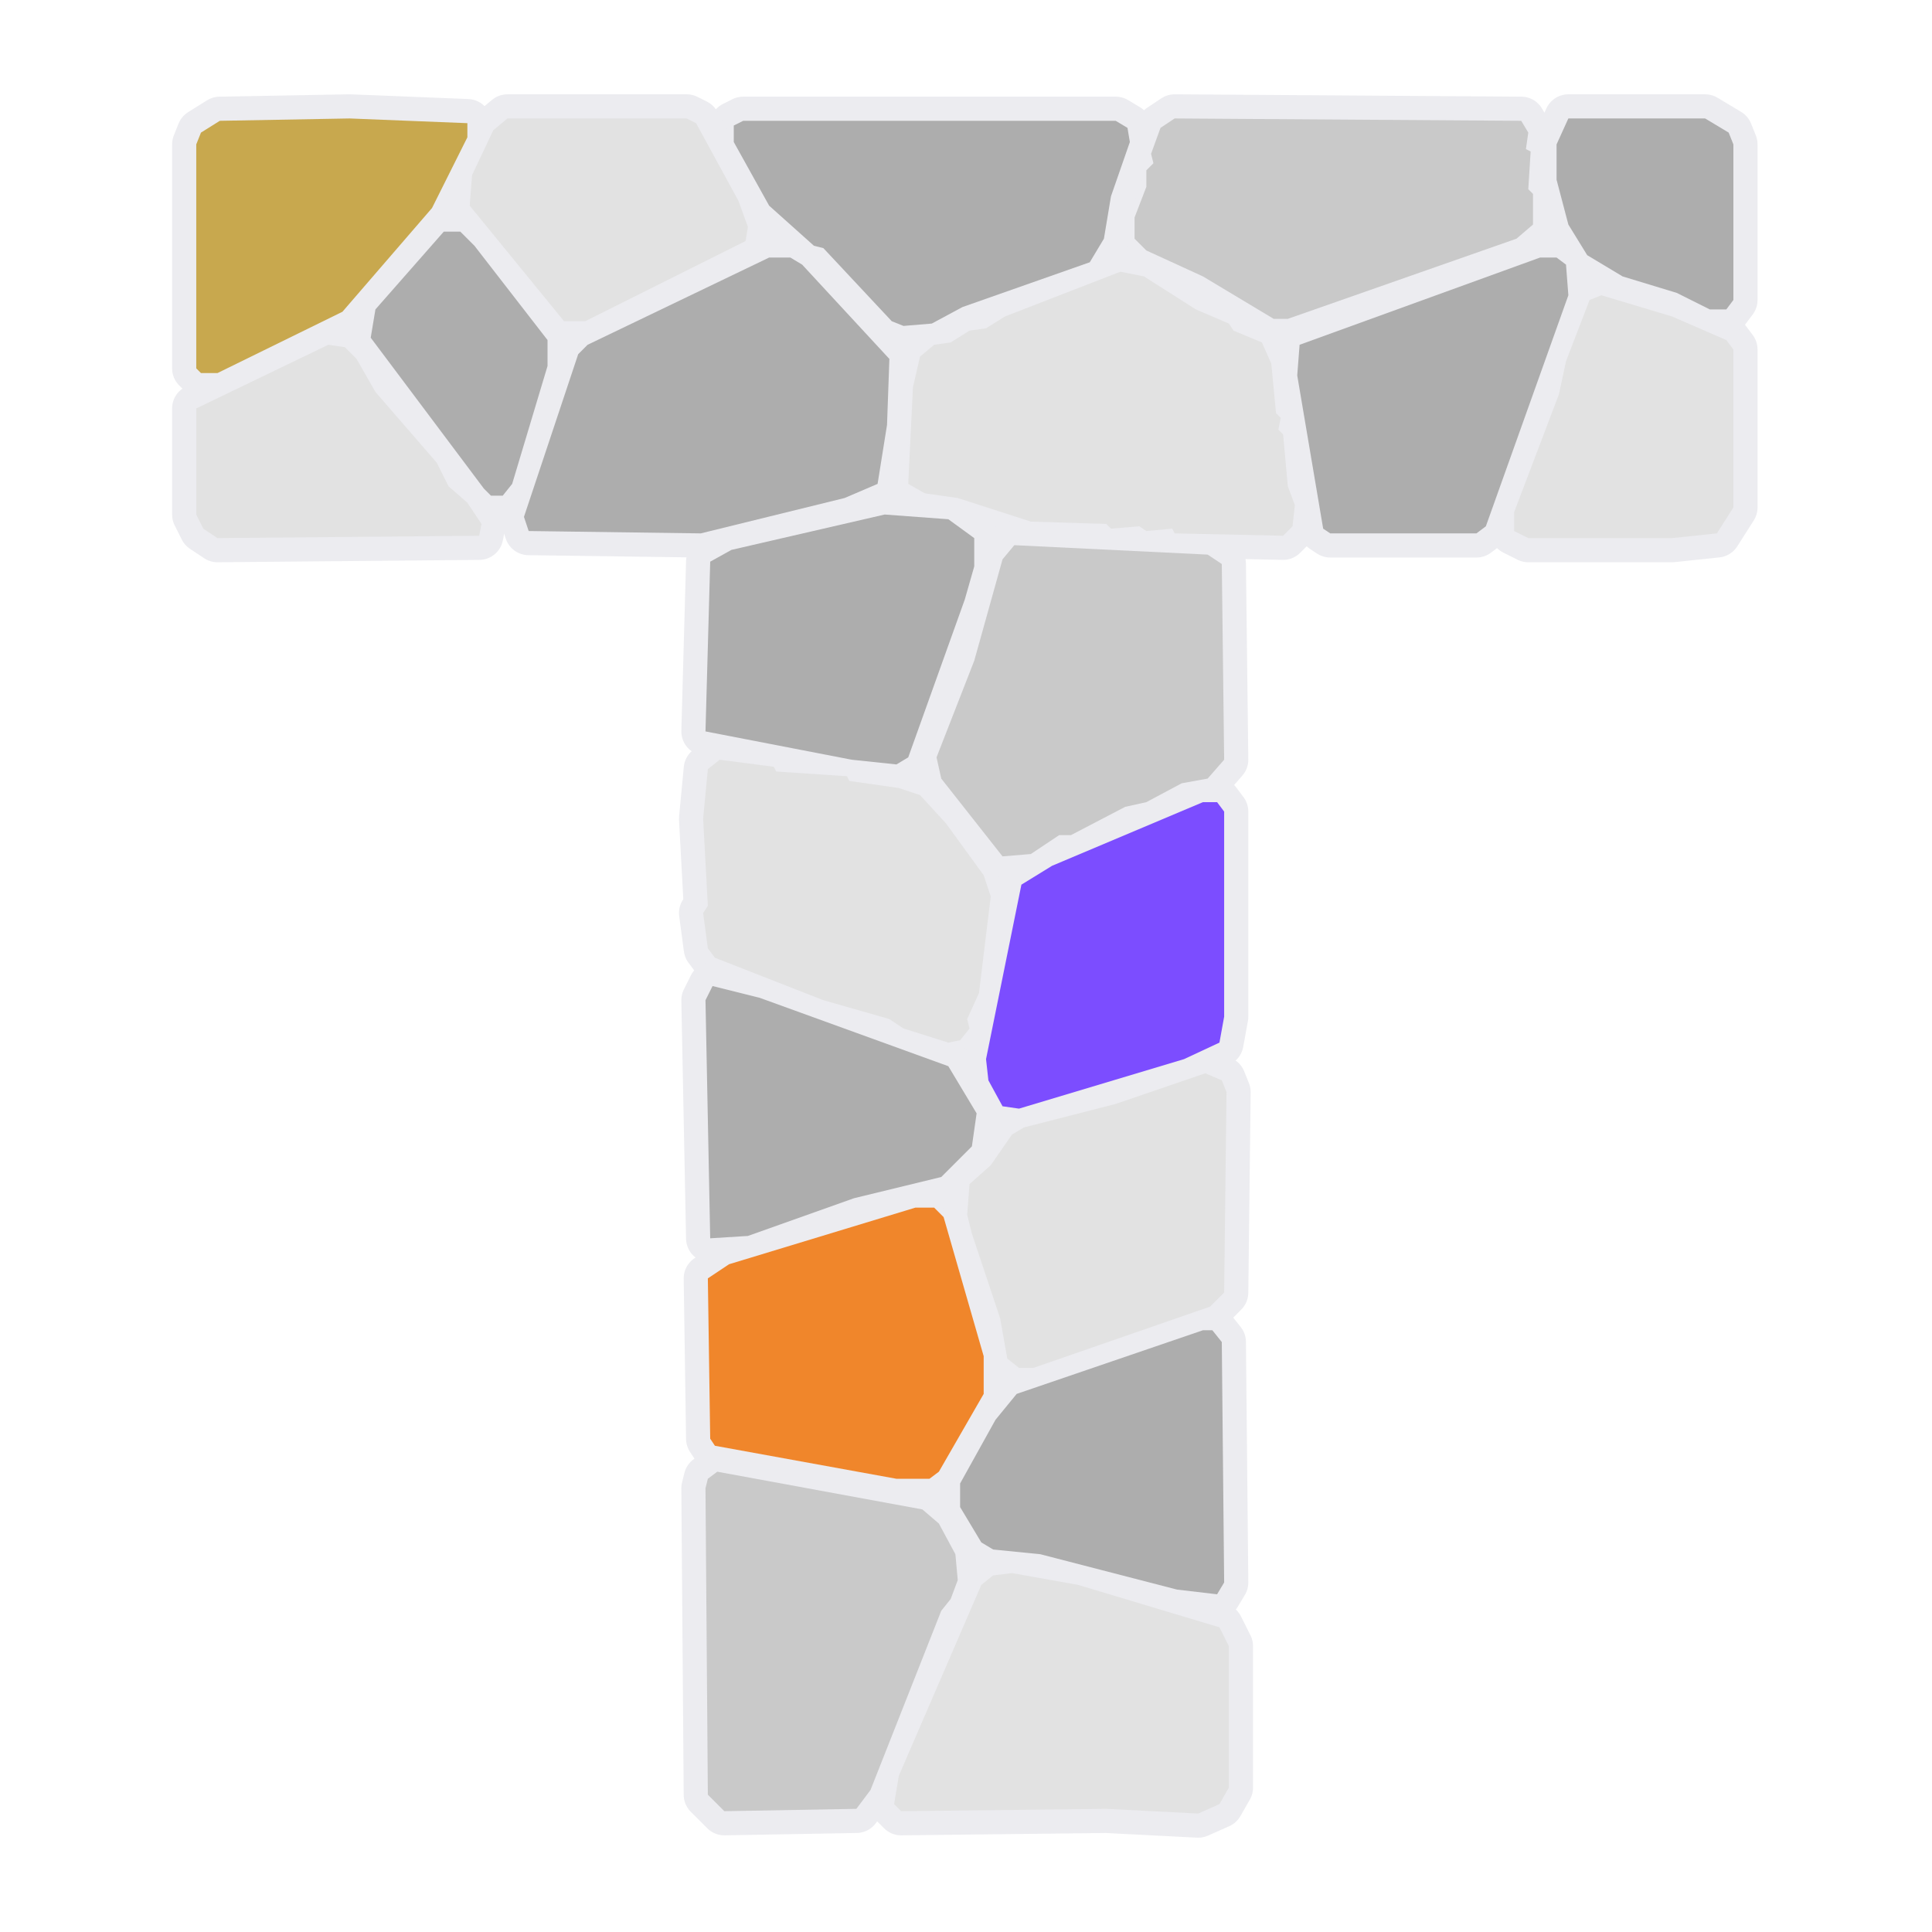
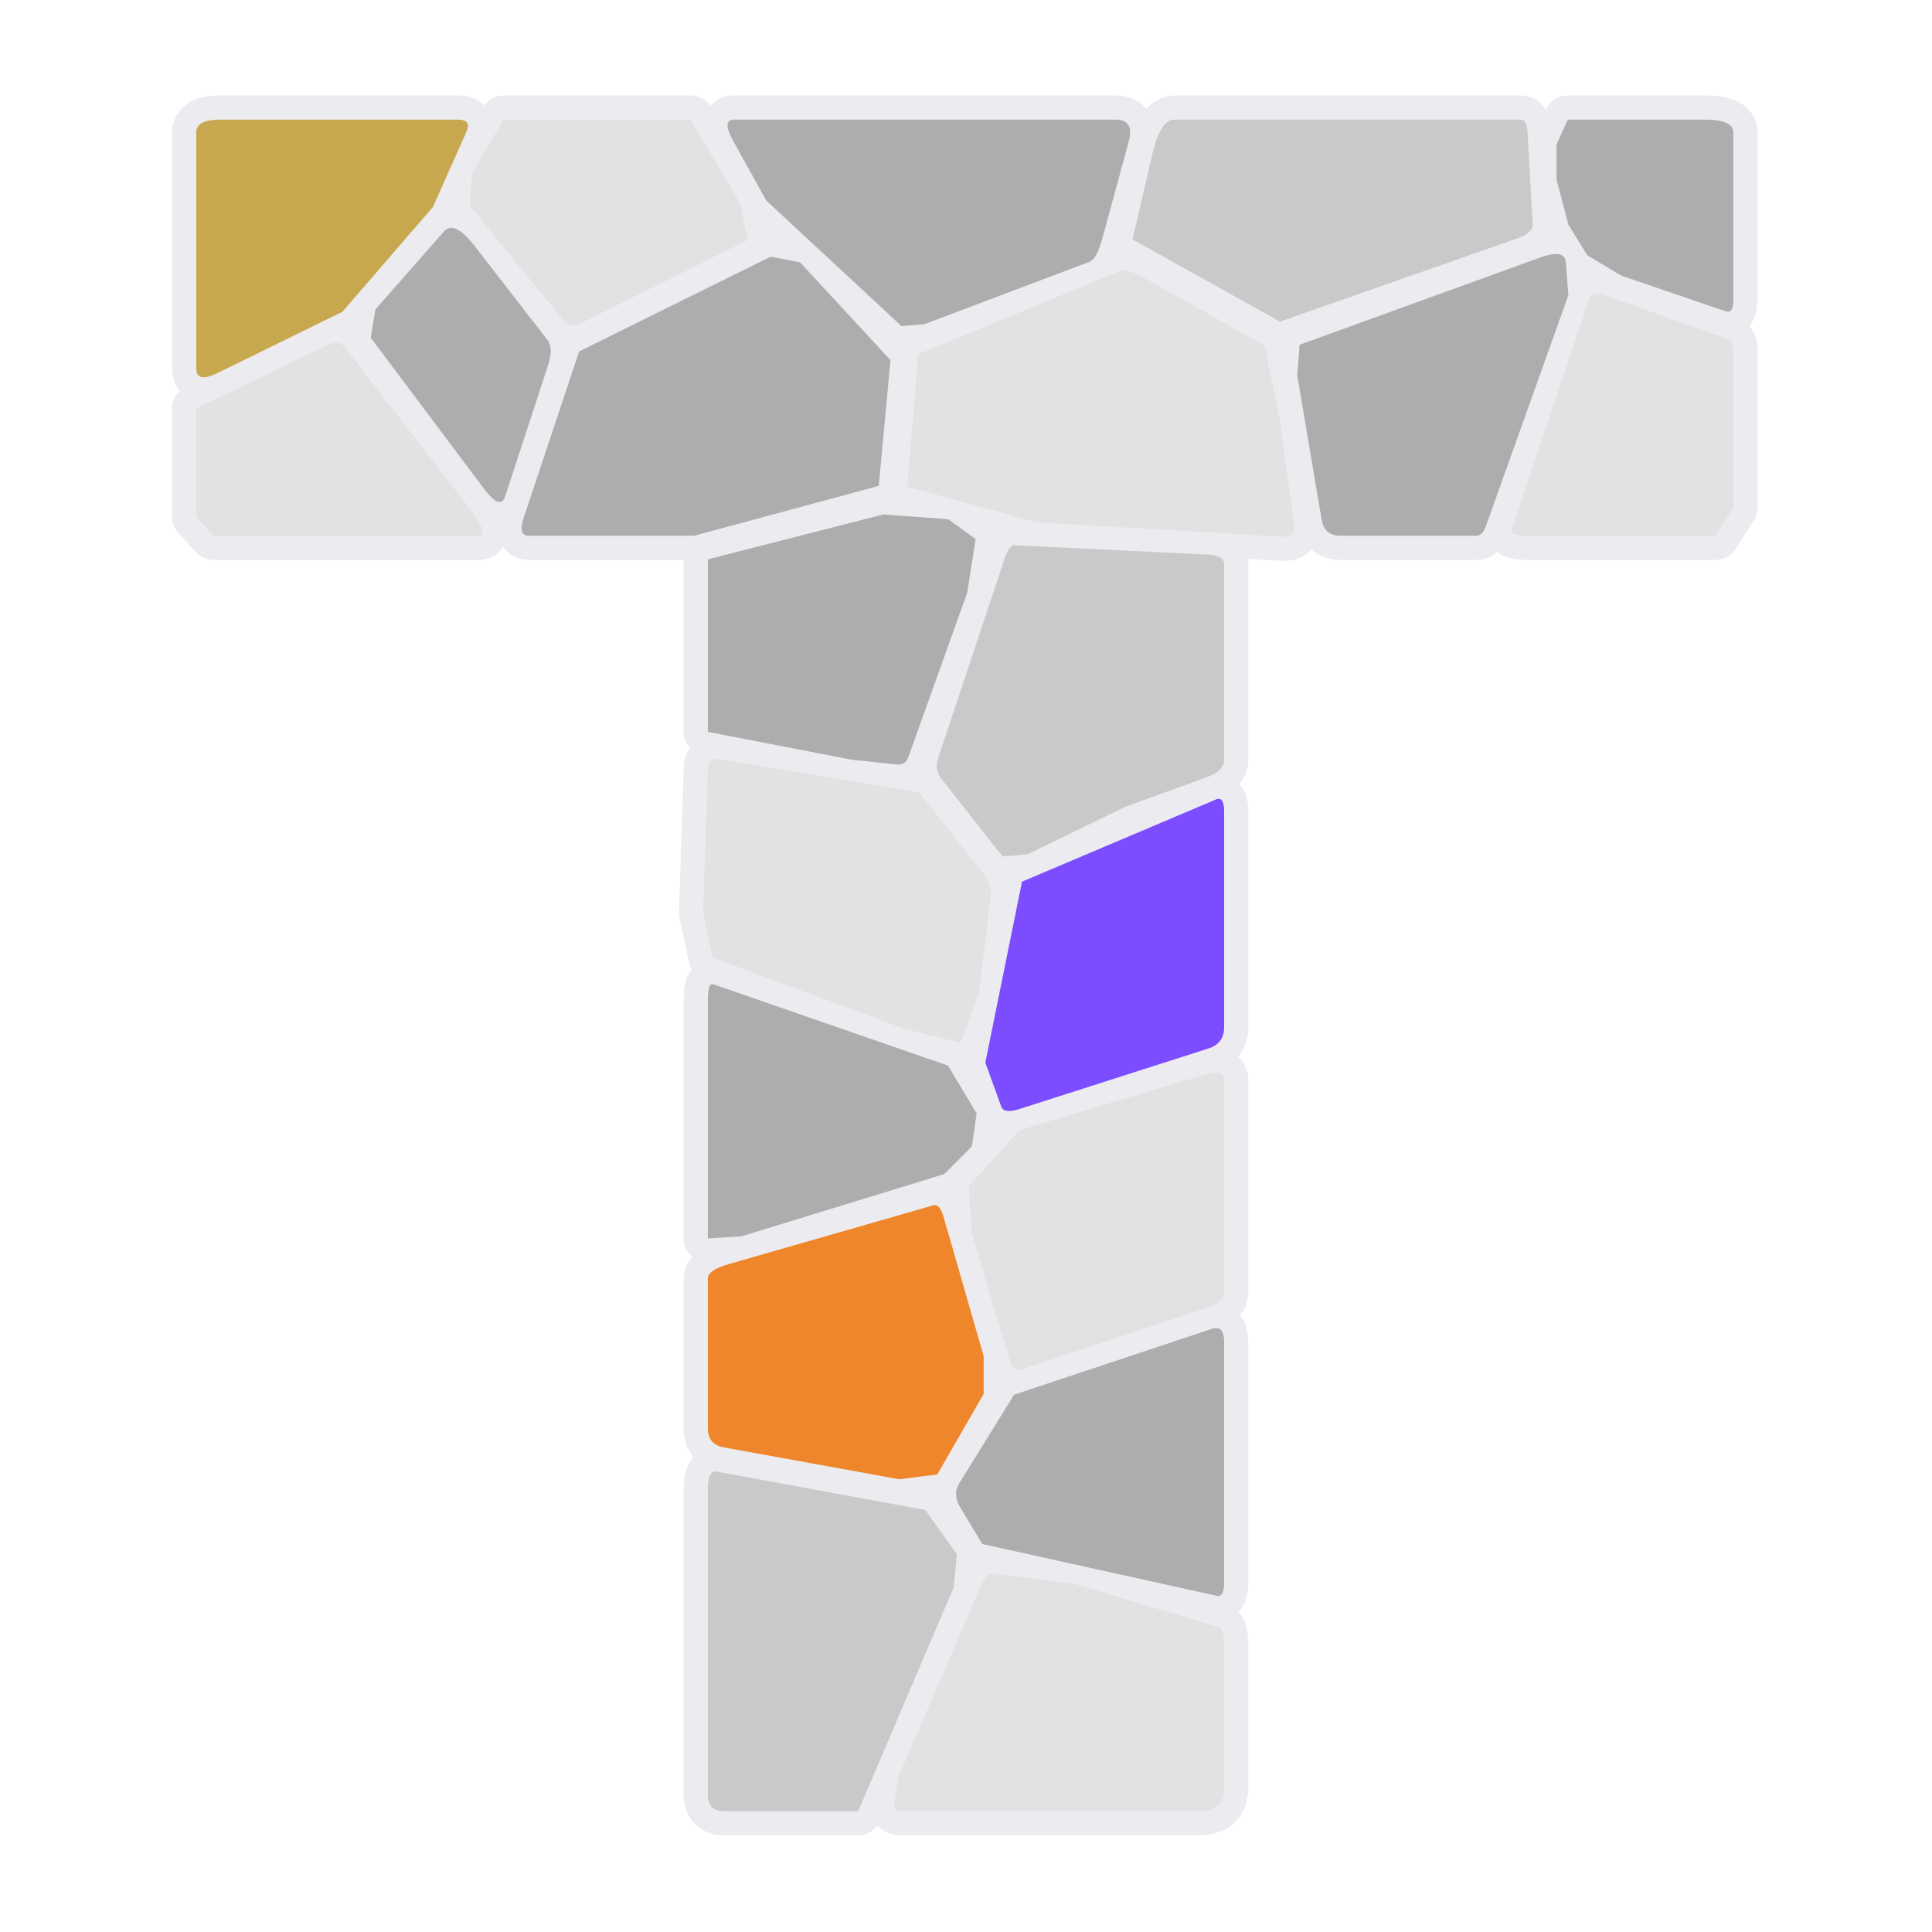
<svg xmlns="http://www.w3.org/2000/svg" viewBox="217.756 215.756 819.488 819.488" width="256" height="256" role="img" aria-label="Tessera">
  <g fill="none" stroke="#ececf0" stroke-width="20.488" stroke-linejoin="round">
-     <path d="M693 331L703 333L725 347L739 353L741 356L753 361L757 370L759 391L761 393L760 398L762 400L764 422L767 430L766 439L762 443L716 442L715 440L704 441L701 439L689 440L687 438L655 437L624 427L610 425L603 421L605 380L608 367L614 362L621 361L629 356L636 355L644 350Z" />
-     <path d="M544 325L553 325L558 328L595 368L594 396L590 421L576 427L515 442L442 441L440 435L463 366L467 362Z" />
-     <path d="M648 447L730 451L736 455L737 538L730 546L719 548L704 556L695 558L672 570L667 570L655 578L643 579L617 546L615 537L631 496L643 453Z" />
-     <path d="M522 840L609 856L616 862L623 875L624 886L621 894L617 899L587 975L581 983L525 984L518 977L517 847L518 843Z" />
-     <path d="M647 883L675 888L735 906L739 914L739 974L735 981L726 985L687 983L600 984L597 981L599 969L634 888L639 884Z" />
-     <path d="M716 266L863 267L866 272L865 279L867 280L866 296L868 298L868 311L861 317L764 351L758 351L728 333L704 322L699 317L699 308L704 295L704 288L707 285L706 281L710 270Z" />
-     <path d="M523 538L546 541L547 543L577 545L578 547L599 550L608 553L619 565L635 587L638 596L633 637L628 648L629 652L625 657L620 658L601 652L595 648L567 640L521 622L518 618L516 603L518 600L516 563L518 542Z" />
-     <path d="M606 728L614 728L618 732L635 791L635 807L616 840L612 843L598 843L521 829L519 826L518 758L527 752Z" />
-     <path d="M533 267L691 267L696 270L697 276L689 299L686 317L680 327L626 346L613 353L601 354L596 352L567 321L563 320L544 303L529 276L529 269Z" />
-     <path d="M729 671L736 674L738 679L737 764L731 770L656 796L650 796L645 792L642 775L630 739L628 731L629 718L638 710L647 697L652 694L691 684Z" />
-     <path d="M593 434L620 436L631 444L631 456L627 470L603 537L598 540L579 538L517 526L519 454L528 449Z" />
-     <path d="M728 556L734 556L737 560L737 647L735 658L720 665L650 686L643 685L637 674L636 665L651 591L664 583Z" />
-     <path d="M871 325L878 325L882 328L883 341L848 439L844 442L782 442L779 440L768 375L769 362Z" />
-     <path d="M728 780L732 780L736 785L737 887L734 892L717 890L659 875L639 873L634 870L625 855L625 845L640 818L649 807Z" />
-     <path d="M366 266L416 268L416 274L401 304L363 348L310 374L303 374L301 372L301 277L303 272L311 267Z" />
-     <path d="M520 634L540 639L620 668L632 688L630 702L617 715L580 724L535 740L519 741L517 640Z" />
-     <path d="M897 341L927 350L950 360L953 364L953 431L946 442L927 444L866 444L860 441L860 433L879 383L882 369L892 343Z" />
-     <path d="M433 266L509 266L513 268L531 301L535 312L534 318L466 352L457 352L417 303L418 290L427 271Z" />
-     <path d="M357 362L364 363L369 368L377 382L403 412L408 422L416 429L422 438L421 443L310 444L304 440L301 434L301 389Z" />
-     <path d="M883 266L941 266L951 272L953 277L953 343L950 347L943 347L929 340L906 333L891 324L883 311L878 292L878 277Z" />
-     <path d="M406 314L413 314L419 320L450 360L450 371L435 421L431 426L426 426L423 423L375 359L377 347Z" />
+     <path d="M602.63 422.2L607.25 366.02L692.87 330.69Q695.76 329.5 702.75 333.44L754.12 362.33L760.62 393.92L766.8 438.89Q767.46 443.73 761.98 443.41L657.27 437.29Z" />
+     <path d="M590.49 421.86L512.18 443L442 443Q437.33 443 440 435L463.39 364.83L544.61 324.64L557.13 327.05L595.47 368.51Z" />
+     <path d="M737 538Q737 542.66 729.76 545.37L695 558L653.62 578.11L643 579L617 546Q614.04 542.24 615.71 537.23L643.7 453.23Q645.81 446.89 648 447L730 451Q737 451.34 737 455Z" />
+     <path d="M610.19 856.22L623.62 874.98L622.28 889.05L581.76 984L525 984Q518 984 518 977L518 847Q518 839.26 522 840Z" />
+     <path d="M737 974Q737 984 726 984L600 984Q596.5 984 597 981L599 969L634 888Q636.27 882.75 639.11 883.12L673.56 887.57L735 906Q737 906.6 737 914Z" />
+     <path d="M867.9 311.01Q868.1 314.51 861 317L760.67 352.17L698.14 317.31L706.54 281.13Q709.93 266.5 716 266.5L863 266.5Q865.36 266.5 865.68 272.02Z" />
+     <path d="M520.09 621.97L516 603L518 542Q518 536.98 523.03 537.81L607.65 551.79L635.22 586.83Q638.6 591.11 638 596L632.99 637.1L625.21 658.03L601 652Z" />
+     <path d="M635 791L635 807L615.33 841.16L599.1 843.2L524.74 829.68Q518 828.45 518 821.61L518 758Q518 754.48 526.97 751.91L613.71 726.99Q616.34 726.23 618 732Z" />
+     <path d="M685.35 316.82Q682.95 325.65 679.92 326.79L609.85 353.26L600.12 354.07L542.8 300.83L529 276Q523.72 266.5 529 266.5L691 266.5Q699.07 266.5 696.52 275.87Z" />
+     <path d="M737 764Q737 768.08 731.02 770.06L650.29 796.87Q647.48 797.8 645.73 791.79L630 739L628.63 719.01L650.23 695.08L729.15 671.51Q737 669.16 737 674Z" />
+     <path d="M603 537Q601.78 540.4 598 540L579 538L518 526.19L518 453L592.43 433.96L620 436L631.6 444.44L627.99 467.23Z" />
+     <path d="M737 651.46Q737 658.35 730.44 660.45L650.06 686.2Q643.59 688.27 642.48 685.19L635.7 666.48L651.26 589.72L733.52 554.86Q737 553.38 737 560Z" />
+     <path d="M883 341L848 439Q846.57 443 844 443L786.37 443Q779.51 443 778.36 436.23L768 375L769 362L871 325Q881.48 321.2 881.93 327.05Z" />
+     <path d="M737 887Q737 893.35 733.86 892.65L634.4 870.67L625 855Q621.75 849.59 624.71 844.82L647.9 807.34L731.81 779.41Q737 777.69 737 785Z" />
+     <path d="M401.42 303.52L363 348L310 374Q301 378.42 301 372L301 272Q301 266.5 311 266.5L412.12 266.5Q417.9 266.5 415.55 271.78Z" />
+     <path d="M619.84 667.74L632 688L630 702L618.22 713.78L532.25 740.17L518 741.06L518 640Q518 632.45 520.27 633.23Z" />
+     <path d="M953 431L945.36 443L866 443Q858.07 443 858.87 440.62L891.7 342.9Q893 339.06 897.16 340.54L950.2 359.43Q953 360.42 953 364Z" />
+     <path d="M466 352Q459.61 355.2 457 352L417 303L418.07 289.11L431.41 266.5L510.64 266.5L531.59 301.78L534.81 317.6Z" />
+     <path d="M308.32 443L301 434.92L301 389L357 362Q361.5 359.83 363.97 363.02L415.4 429.46Q425.89 443 421 443Z" />
+     <path d="M941 266.5Q953 266.5 953 272L953 343Q953 348.93 949.72 347.81L905.48 332.69L891 324L883 311L878 292L878 277L882.77 266.5Z" />
+     <path d="M450 360Q452.62 363.38 450.12 371.04L432.01 426.33Q430.03 432.37 423 423L375 359L377 347L406 314Q410.44 308.95 419 320Z" />
  </g>
-   <path fill="#e2e2e2" d="M693 331L703 333L725 347L739 353L741 356L753 361L757 370L759 391L761 393L760 398L762 400L764 422L767 430L766 439L762 443L716 442L715 440L704 441L701 439L689 440L687 438L655 437L624 427L610 425L603 421L605 380L608 367L614 362L621 361L629 356L636 355L644 350Z" />
-   <path fill="#adadad" d="M544 325L553 325L558 328L595 368L594 396L590 421L576 427L515 442L442 441L440 435L463 366L467 362Z" />
-   <path fill="#c9c9c9" d="M648 447L730 451L736 455L737 538L730 546L719 548L704 556L695 558L672 570L667 570L655 578L643 579L617 546L615 537L631 496L643 453Z" />
-   <path fill="#c9c9c9" d="M522 840L609 856L616 862L623 875L624 886L621 894L617 899L587 975L581 983L525 984L518 977L517 847L518 843Z" />
-   <path fill="#e2e2e2" d="M647 883L675 888L735 906L739 914L739 974L735 981L726 985L687 983L600 984L597 981L599 969L634 888L639 884Z" />
-   <path fill="#c9c9c9" d="M716 266L863 267L866 272L865 279L867 280L866 296L868 298L868 311L861 317L764 351L758 351L728 333L704 322L699 317L699 308L704 295L704 288L707 285L706 281L710 270Z" />
-   <path fill="#e2e2e2" d="M523 538L546 541L547 543L577 545L578 547L599 550L608 553L619 565L635 587L638 596L633 637L628 648L629 652L625 657L620 658L601 652L595 648L567 640L521 622L518 618L516 603L518 600L516 563L518 542Z" />
-   <path fill="#f0862b" d="M606 728L614 728L618 732L635 791L635 807L616 840L612 843L598 843L521 829L519 826L518 758L527 752Z" />
-   <path fill="#adadad" d="M533 267L691 267L696 270L697 276L689 299L686 317L680 327L626 346L613 353L601 354L596 352L567 321L563 320L544 303L529 276L529 269Z" />
-   <path fill="#e2e2e2" d="M729 671L736 674L738 679L737 764L731 770L656 796L650 796L645 792L642 775L630 739L628 731L629 718L638 710L647 697L652 694L691 684Z" />
-   <path fill="#adadad" d="M593 434L620 436L631 444L631 456L627 470L603 537L598 540L579 538L517 526L519 454L528 449Z" />
-   <path fill="#7c4dff" d="M728 556L734 556L737 560L737 647L735 658L720 665L650 686L643 685L637 674L636 665L651 591L664 583Z" />
-   <path fill="#adadad" d="M871 325L878 325L882 328L883 341L848 439L844 442L782 442L779 440L768 375L769 362Z" />
-   <path fill="#adadad" d="M728 780L732 780L736 785L737 887L734 892L717 890L659 875L639 873L634 870L625 855L625 845L640 818L649 807Z" />
-   <path fill="#c8a84e" d="M366 266L416 268L416 274L401 304L363 348L310 374L303 374L301 372L301 277L303 272L311 267Z" />
-   <path fill="#adadad" d="M520 634L540 639L620 668L632 688L630 702L617 715L580 724L535 740L519 741L517 640Z" />
-   <path fill="#e2e2e2" d="M897 341L927 350L950 360L953 364L953 431L946 442L927 444L866 444L860 441L860 433L879 383L882 369L892 343Z" />
-   <path fill="#e2e2e2" d="M433 266L509 266L513 268L531 301L535 312L534 318L466 352L457 352L417 303L418 290L427 271Z" />
-   <path fill="#e2e2e2" d="M357 362L364 363L369 368L377 382L403 412L408 422L416 429L422 438L421 443L310 444L304 440L301 434L301 389Z" />
-   <path fill="#adadad" d="M883 266L941 266L951 272L953 277L953 343L950 347L943 347L929 340L906 333L891 324L883 311L878 292L878 277Z" />
-   <path fill="#adadad" d="M406 314L413 314L419 320L450 360L450 371L435 421L431 426L426 426L423 423L375 359L377 347Z" />
+   <path fill="#e2e2e2" d="M602.63 422.2L607.25 366.02L692.87 330.69Q695.76 329.5 702.75 333.44L754.12 362.33L760.62 393.92L766.8 438.89Q767.46 443.73 761.98 443.41L657.27 437.29Z" />
+   <path fill="#adadad" d="M590.49 421.86L512.18 443L442 443Q437.33 443 440 435L463.39 364.83L544.61 324.64L557.13 327.05L595.47 368.51Z" />
+   <path fill="#c9c9c9" d="M737 538Q737 542.66 729.76 545.37L695 558L653.62 578.11L643 579L617 546Q614.04 542.24 615.71 537.23L643.7 453.23Q645.81 446.89 648 447L730 451Q737 451.34 737 455Z" />
+   <path fill="#c9c9c9" d="M610.19 856.22L623.62 874.98L622.28 889.05L581.76 984L525 984Q518 984 518 977L518 847Q518 839.26 522 840Z" />
+   <path fill="#e2e2e2" d="M737 974Q737 984 726 984L600 984Q596.5 984 597 981L599 969L634 888Q636.27 882.75 639.11 883.12L673.56 887.57L735 906Q737 906.6 737 914Z" />
+   <path fill="#c9c9c9" d="M867.9 311.01Q868.1 314.51 861 317L760.67 352.17L698.14 317.31L706.54 281.13Q709.93 266.5 716 266.5L863 266.5Q865.36 266.5 865.68 272.02Z" />
+   <path fill="#e2e2e2" d="M520.09 621.97L516 603L518 542Q518 536.98 523.03 537.81L607.65 551.79L635.22 586.83Q638.6 591.11 638 596L632.99 637.1L625.21 658.03L601 652Z" />
+   <path fill="#f0862b" d="M635 791L635 807L615.33 841.16L599.1 843.2L524.74 829.68Q518 828.45 518 821.61L518 758Q518 754.48 526.97 751.91L613.71 726.99Q616.34 726.23 618 732Z" />
+   <path fill="#adadad" d="M685.35 316.82Q682.95 325.65 679.92 326.79L609.85 353.26L600.12 354.07L542.8 300.83L529 276Q523.72 266.5 529 266.5L691 266.5Q699.07 266.5 696.52 275.87Z" />
+   <path fill="#e2e2e2" d="M737 764Q737 768.08 731.02 770.06L650.29 796.87Q647.48 797.8 645.73 791.79L630 739L628.63 719.01L650.23 695.08L729.15 671.51Q737 669.16 737 674Z" />
+   <path fill="#adadad" d="M603 537Q601.78 540.4 598 540L579 538L518 526.19L518 453L592.43 433.96L620 436L631.6 444.44L627.99 467.23Z" />
+   <path fill="#7c4dff" d="M737 651.46Q737 658.35 730.44 660.45L650.06 686.2Q643.59 688.27 642.48 685.19L635.7 666.48L651.26 589.72L733.52 554.86Q737 553.38 737 560Z" />
+   <path fill="#adadad" d="M883 341L848 439Q846.57 443 844 443L786.37 443Q779.51 443 778.36 436.23L768 375L769 362L871 325Q881.48 321.2 881.93 327.05Z" />
+   <path fill="#adadad" d="M737 887Q737 893.35 733.86 892.65L634.4 870.67L625 855Q621.75 849.59 624.71 844.82L647.9 807.34L731.81 779.41Q737 777.69 737 785Z" />
+   <path fill="#c8a84e" d="M401.42 303.52L363 348L310 374Q301 378.42 301 372L301 272Q301 266.5 311 266.5L412.12 266.5Q417.9 266.5 415.55 271.78Z" />
+   <path fill="#adadad" d="M619.84 667.74L632 688L630 702L618.22 713.78L532.25 740.17L518 741.06L518 640Q518 632.45 520.27 633.23Z" />
+   <path fill="#e2e2e2" d="M953 431L945.36 443L866 443Q858.07 443 858.87 440.62L891.7 342.9Q893 339.06 897.16 340.54L950.2 359.43Q953 360.42 953 364Z" />
+   <path fill="#e2e2e2" d="M466 352Q459.61 355.2 457 352L417 303L418.07 289.11L431.41 266.5L510.64 266.5L531.59 301.78L534.81 317.6Z" />
+   <path fill="#e2e2e2" d="M308.32 443L301 434.92L301 389L357 362Q361.5 359.83 363.97 363.02L415.4 429.46Q425.89 443 421 443Z" />
+   <path fill="#adadad" d="M941 266.5Q953 266.5 953 272L953 343Q953 348.93 949.72 347.81L905.48 332.69L891 324L883 311L878 292L878 277L882.77 266.5Z" />
+   <path fill="#adadad" d="M450 360Q452.62 363.38 450.12 371.04L432.01 426.33Q430.03 432.37 423 423L375 359L377 347L406 314Q410.44 308.95 419 320Z" />
</svg>
